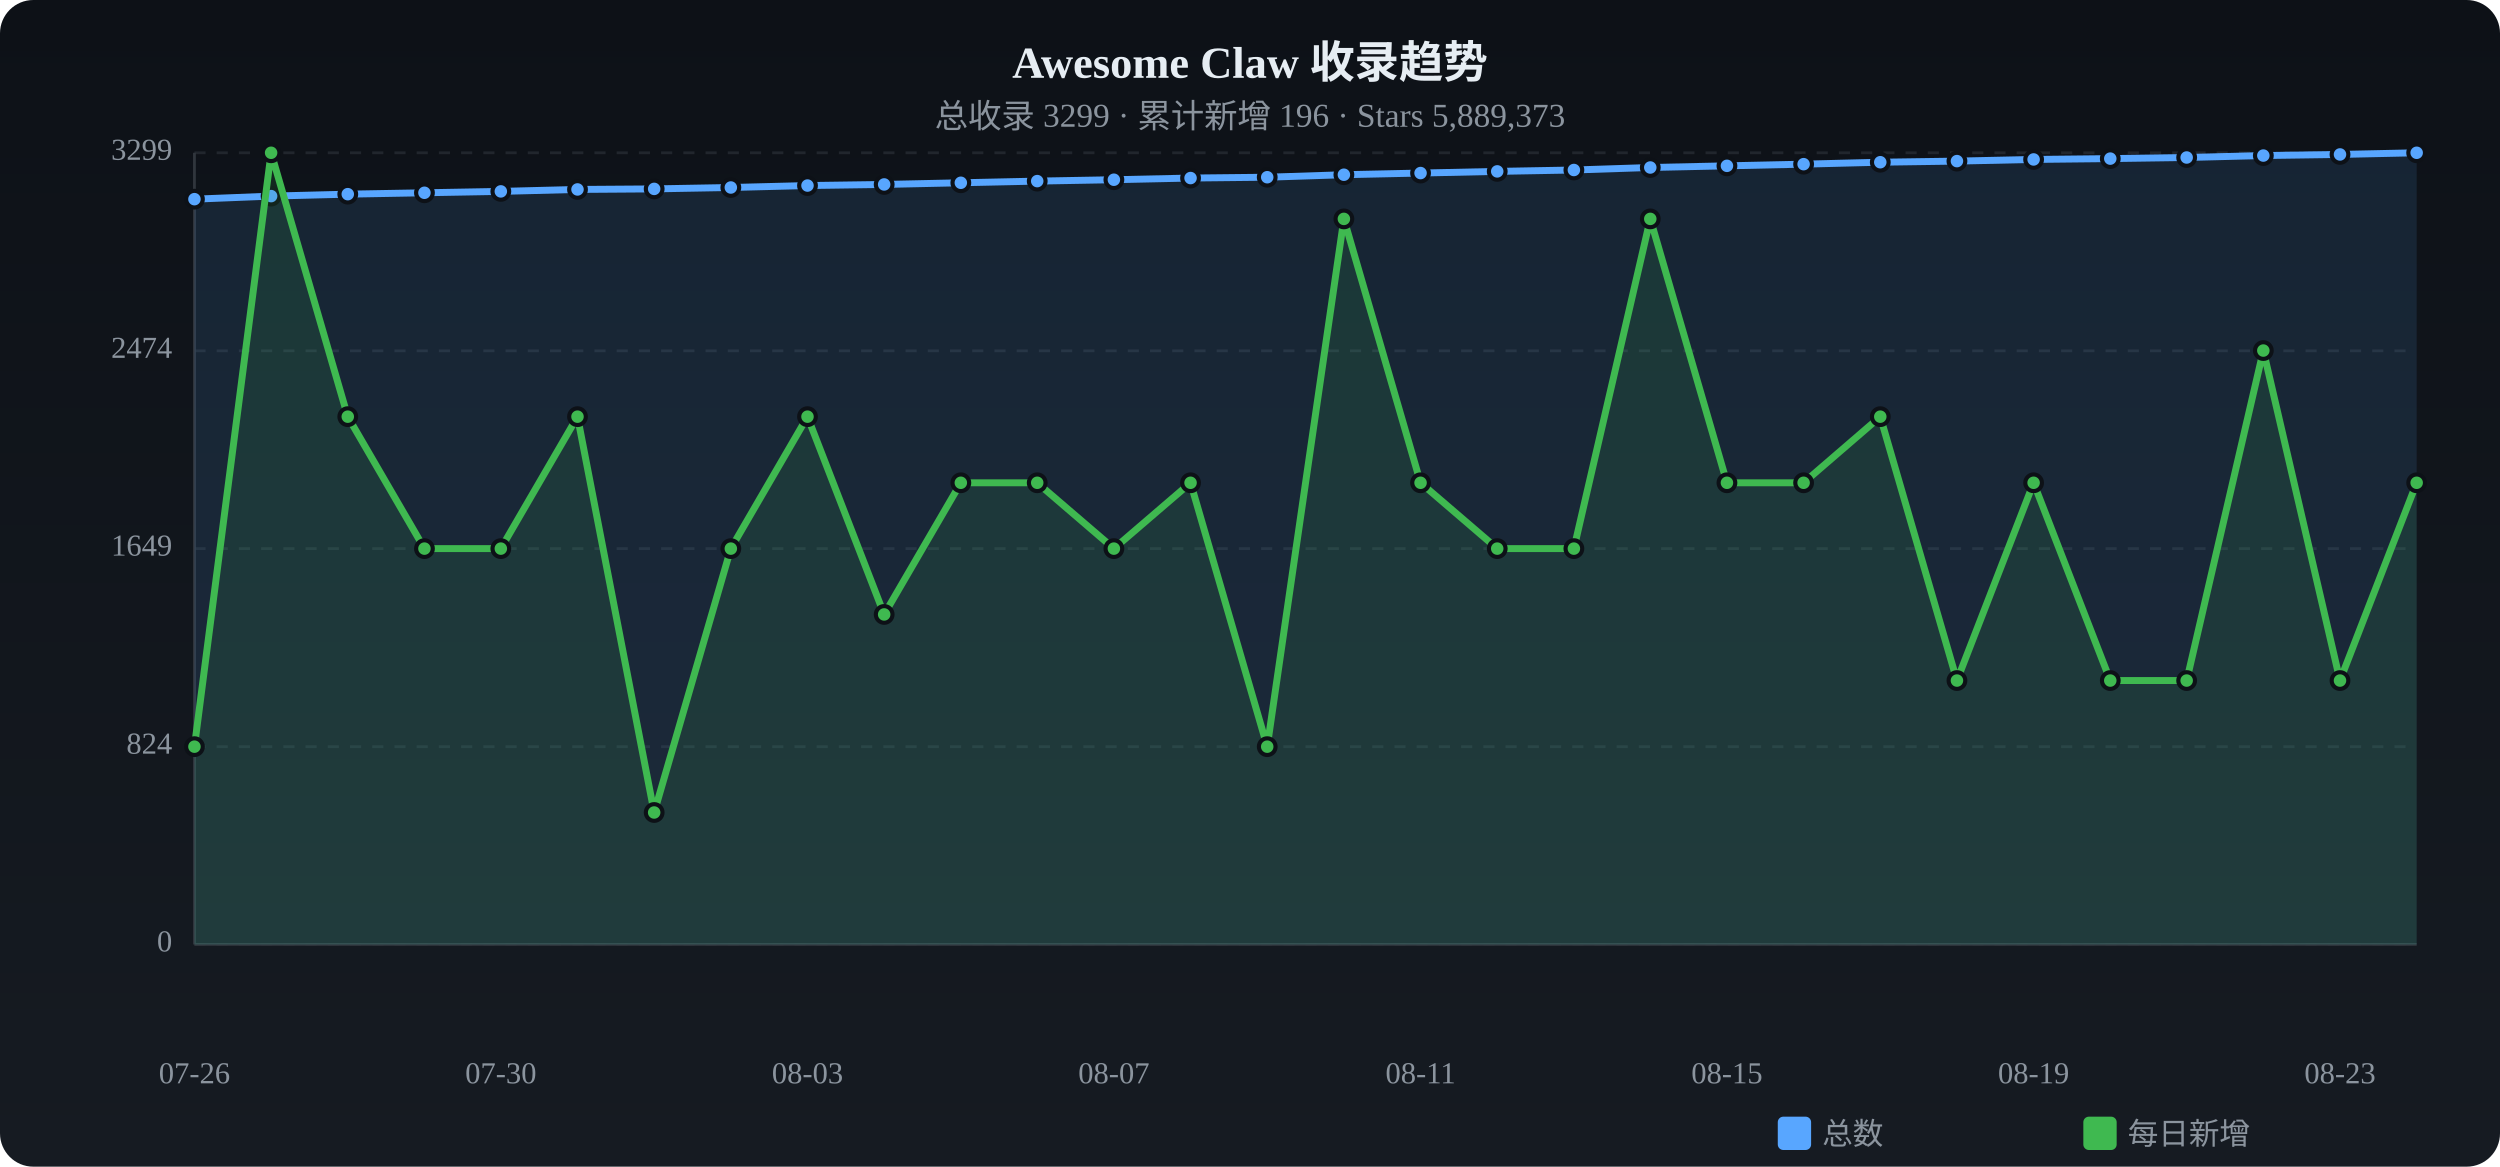
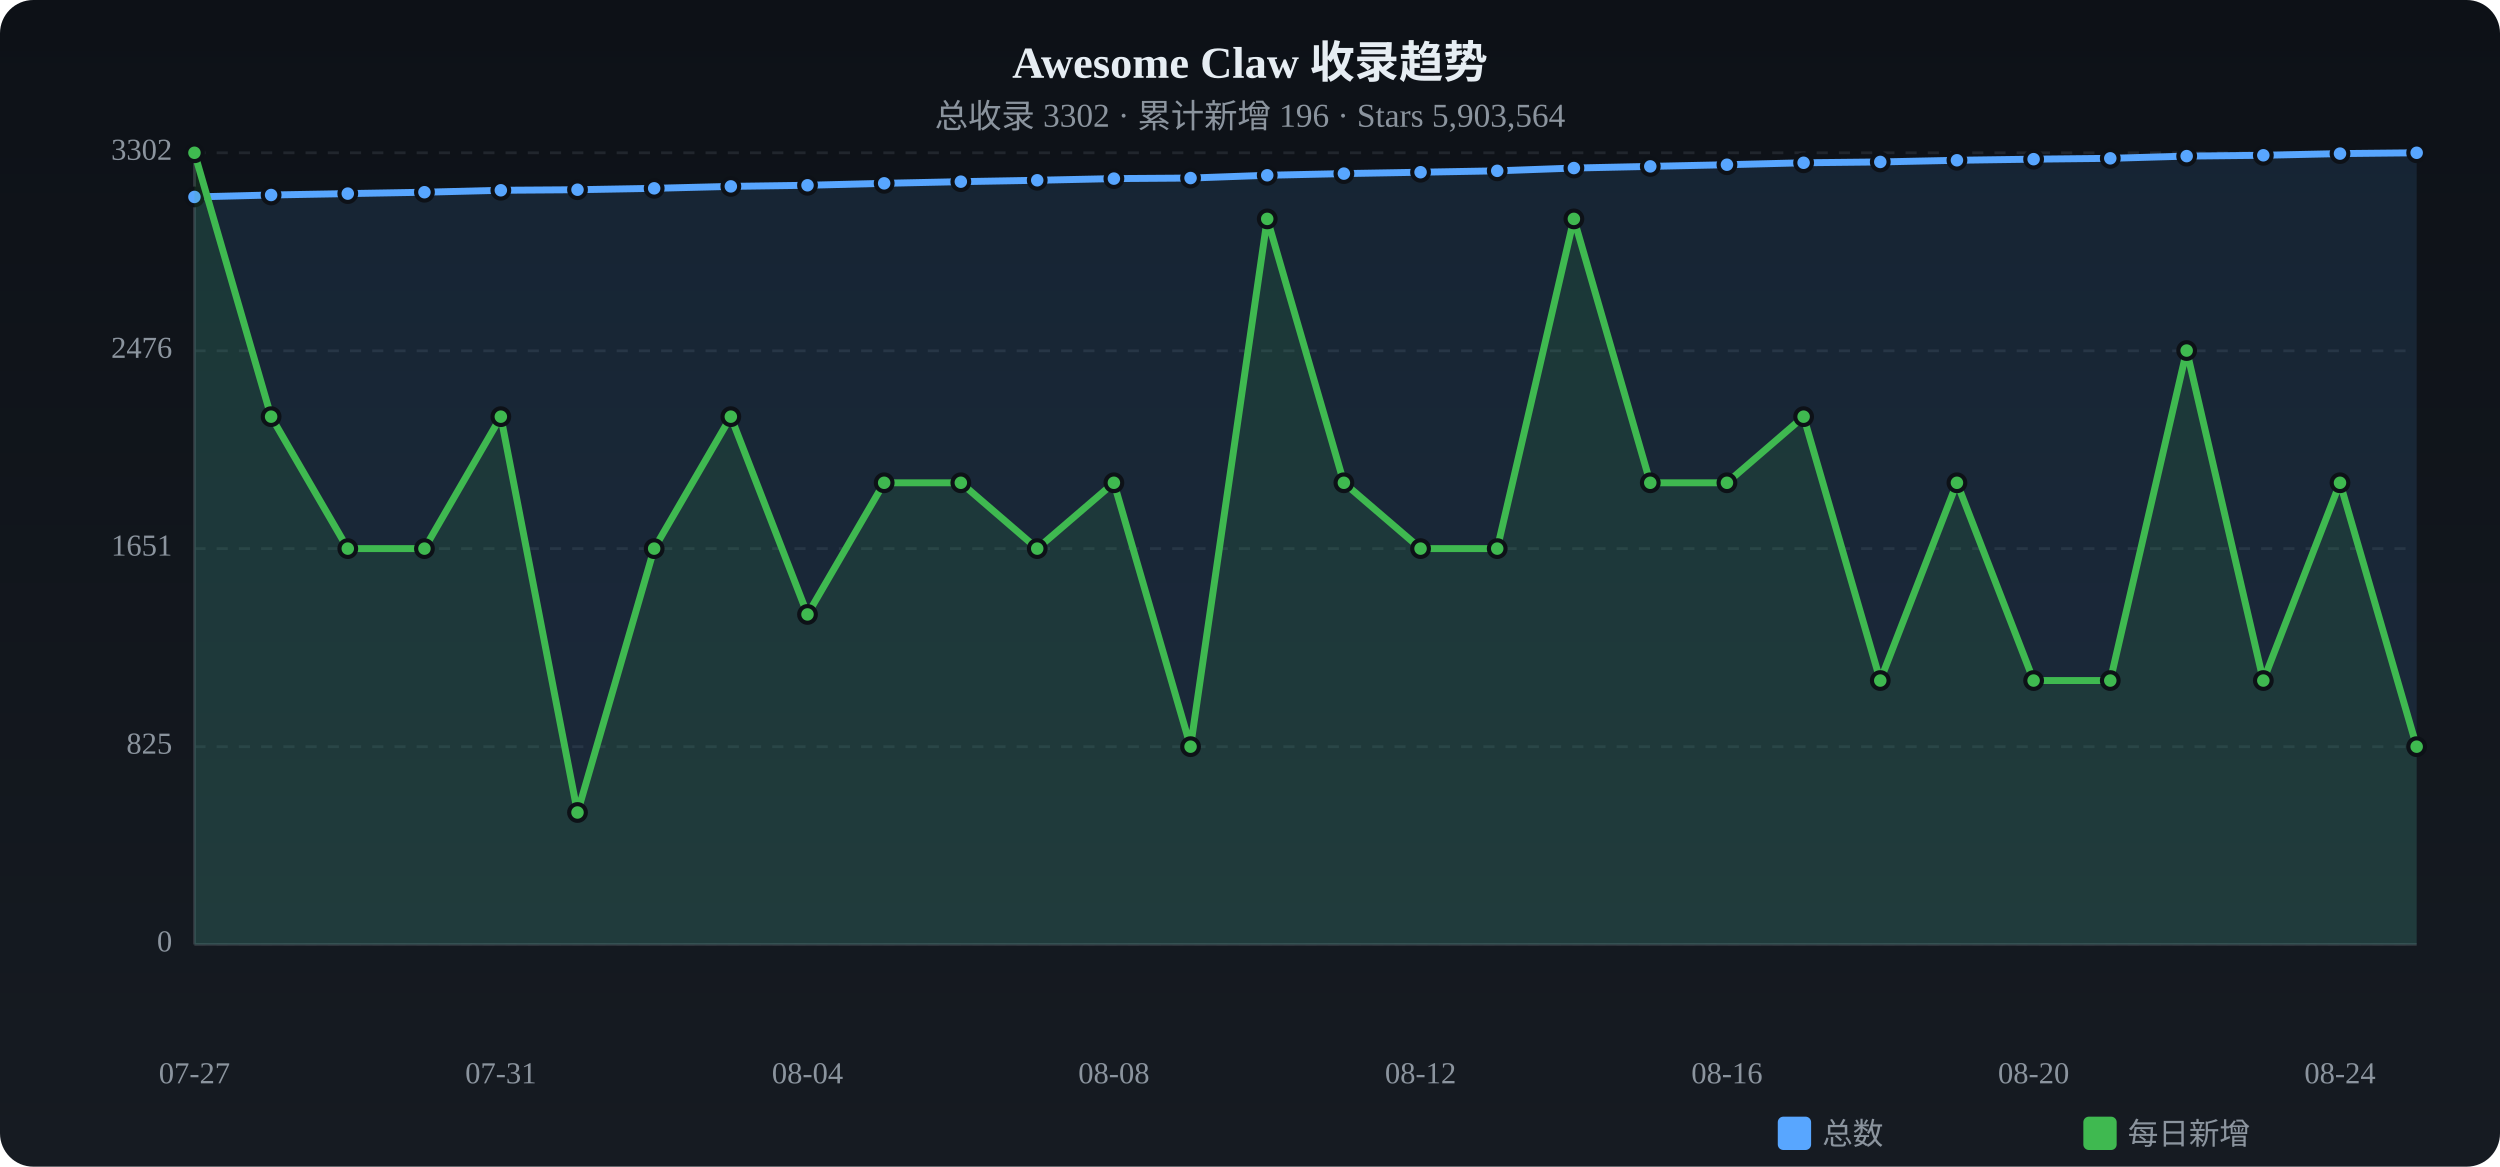
<svg xmlns="http://www.w3.org/2000/svg" viewBox="0 0 900 420" width="900" height="420">
  <defs>
    <linearGradient id="tbg" x1="0%" y1="0%" x2="0%" y2="100%">
      <stop offset="0%" stop-color="#0d1117" />
      <stop offset="100%" stop-color="#161b22" />
    </linearGradient>
  </defs>
  <rect width="900" height="420" rx="12" fill="url(#tbg)" />
  <text x="450.0" y="28" text-anchor="middle" fill="#e6edf3" font-size="16" font-weight="bold">Awesome Claw 收录趋势</text>
-   <text x="450.0" y="46" text-anchor="middle" fill="#8b949e" font-size="12">总收录 3299 · 累计新增 196 · Stars 5,889,373</text>
+   <text x="450.0" y="46" text-anchor="middle" fill="#8b949e" font-size="12">总收录 3302 · 累计新增 196 · Stars 5,903,564</text>
  <text x="62" y="340.0" text-anchor="end" fill="#8b949e" font-size="11" dominant-baseline="middle">0</text>
  <line x1="70" y1="340.0" x2="870" y2="340.0" stroke="#21262d" stroke-dasharray="4 4" />
-   <text x="62" y="268.8" text-anchor="end" fill="#8b949e" font-size="11" dominant-baseline="middle">824</text>
+   <text x="62" y="268.8" text-anchor="end" fill="#8b949e" font-size="11" dominant-baseline="middle">825</text>
  <line x1="70" y1="268.8" x2="870" y2="268.8" stroke="#21262d" stroke-dasharray="4 4" />
-   <text x="62" y="197.5" text-anchor="end" fill="#8b949e" font-size="11" dominant-baseline="middle">1649</text>
+   <text x="62" y="197.5" text-anchor="end" fill="#8b949e" font-size="11" dominant-baseline="middle">1651</text>
  <line x1="70" y1="197.5" x2="870" y2="197.5" stroke="#21262d" stroke-dasharray="4 4" />
-   <text x="62" y="126.3" text-anchor="end" fill="#8b949e" font-size="11" dominant-baseline="middle">2474</text>
+   <text x="62" y="126.3" text-anchor="end" fill="#8b949e" font-size="11" dominant-baseline="middle">2476</text>
  <line x1="70" y1="126.3" x2="870" y2="126.3" stroke="#21262d" stroke-dasharray="4 4" />
-   <text x="62" y="55.0" text-anchor="end" fill="#8b949e" font-size="11" dominant-baseline="middle">3299</text>
+   <text x="62" y="55.0" text-anchor="end" fill="#8b949e" font-size="11" dominant-baseline="middle">3302</text>
  <line x1="70" y1="55.0" x2="870" y2="55.0" stroke="#21262d" stroke-dasharray="4 4" />
  <line x1="70" y1="55" x2="70" y2="340" stroke="#30363d" />
  <line x1="70" y1="340" x2="870" y2="340" stroke="#30363d" />
-   <path d="M70.0,71.7 L97.6,70.6 L125.2,69.9 L152.8,69.4 L180.3,68.9 L207.9,68.2 L235.5,68.0 L263.1,67.5 L290.7,66.8 L318.3,66.4 L345.9,65.8 L373.4,65.2 L401.0,64.7 L428.6,64.1 L456.2,63.8 L483.8,62.9 L511.4,62.3 L539.0,61.7 L566.6,61.2 L594.1,60.3 L621.7,59.7 L649.3,59.1 L676.9,58.4 L704.5,58.0 L732.1,57.4 L759.7,57.1 L787.2,56.7 L814.8,56.0 L842.4,55.6 L870.0,55.0 L870.0,340 L70.0,340 Z" fill="#58a6ff" opacity="0.12" />
-   <polyline points="70.0,71.7 97.6,70.6 125.2,69.9 152.8,69.4 180.3,68.9 207.9,68.2 235.5,68.0 263.1,67.5 290.7,66.8 318.3,66.4 345.9,65.8 373.4,65.2 401.0,64.7 428.6,64.1 456.2,63.8 483.8,62.9 511.4,62.3 539.0,61.7 566.6,61.2 594.1,60.3 621.7,59.7 649.3,59.1 676.9,58.4 704.5,58.0 732.1,57.4 759.7,57.1 787.2,56.7 814.8,56.0 842.4,55.6 870.0,55.0" fill="none" stroke="#58a6ff" stroke-width="2.5" stroke-linecap="round" stroke-linejoin="round" />
-   <circle cx="70.0" cy="71.7" r="3" fill="#58a6ff" stroke="#0d1117" stroke-width="1.5" />
-   <circle cx="97.6" cy="70.6" r="3" fill="#58a6ff" stroke="#0d1117" stroke-width="1.5" />
-   <circle cx="125.2" cy="69.9" r="3" fill="#58a6ff" stroke="#0d1117" stroke-width="1.5" />
-   <circle cx="152.8" cy="69.4" r="3" fill="#58a6ff" stroke="#0d1117" stroke-width="1.5" />
-   <circle cx="180.3" cy="68.9" r="3" fill="#58a6ff" stroke="#0d1117" stroke-width="1.5" />
-   <circle cx="207.9" cy="68.2" r="3" fill="#58a6ff" stroke="#0d1117" stroke-width="1.5" />
-   <circle cx="235.5" cy="68.0" r="3" fill="#58a6ff" stroke="#0d1117" stroke-width="1.5" />
-   <circle cx="263.1" cy="67.5" r="3" fill="#58a6ff" stroke="#0d1117" stroke-width="1.5" />
-   <circle cx="290.7" cy="66.8" r="3" fill="#58a6ff" stroke="#0d1117" stroke-width="1.5" />
-   <circle cx="318.3" cy="66.4" r="3" fill="#58a6ff" stroke="#0d1117" stroke-width="1.5" />
-   <circle cx="345.9" cy="65.8" r="3" fill="#58a6ff" stroke="#0d1117" stroke-width="1.5" />
-   <circle cx="373.4" cy="65.2" r="3" fill="#58a6ff" stroke="#0d1117" stroke-width="1.5" />
-   <circle cx="401.0" cy="64.7" r="3" fill="#58a6ff" stroke="#0d1117" stroke-width="1.5" />
+   <path d="M70.0,70.9 L97.6,70.2 L125.2,69.7 L152.8,69.2 L180.3,68.5 L207.9,68.3 L235.5,67.8 L263.1,67.1 L290.7,66.7 L318.3,66.0 L345.9,65.4 L373.4,64.9 L401.0,64.3 L428.6,64.1 L456.2,63.1 L483.8,62.5 L511.4,62.0 L539.0,61.5 L566.6,60.5 L594.1,59.9 L621.7,59.3 L649.3,58.6 L676.9,58.3 L704.5,57.7 L732.1,57.3 L759.7,57.0 L787.2,56.2 L814.8,55.9 L842.4,55.3 L870.0,55.0 L870.0,340 L70.0,340 Z" fill="#58a6ff" opacity="0.12" />
+   <polyline points="70.0,70.9 97.6,70.2 125.2,69.7 152.8,69.2 180.3,68.5 207.9,68.3 235.5,67.8 263.1,67.1 290.7,66.7 318.3,66.0 345.9,65.4 373.4,64.9 401.0,64.3 428.6,64.1 456.2,63.1 483.8,62.5 511.4,62.0 539.0,61.5 566.6,60.5 594.1,59.9 621.7,59.3 649.3,58.6 676.9,58.3 704.5,57.7 732.1,57.3 759.7,57.0 787.2,56.2 814.8,55.9 842.4,55.3 870.0,55.0" fill="none" stroke="#58a6ff" stroke-width="2.5" stroke-linecap="round" stroke-linejoin="round" />
+   <circle cx="70.0" cy="70.9" r="3" fill="#58a6ff" stroke="#0d1117" stroke-width="1.5" />
+   <circle cx="97.6" cy="70.2" r="3" fill="#58a6ff" stroke="#0d1117" stroke-width="1.5" />
+   <circle cx="125.2" cy="69.7" r="3" fill="#58a6ff" stroke="#0d1117" stroke-width="1.5" />
+   <circle cx="152.8" cy="69.2" r="3" fill="#58a6ff" stroke="#0d1117" stroke-width="1.5" />
+   <circle cx="180.3" cy="68.5" r="3" fill="#58a6ff" stroke="#0d1117" stroke-width="1.5" />
+   <circle cx="207.9" cy="68.3" r="3" fill="#58a6ff" stroke="#0d1117" stroke-width="1.5" />
+   <circle cx="235.5" cy="67.8" r="3" fill="#58a6ff" stroke="#0d1117" stroke-width="1.5" />
+   <circle cx="263.1" cy="67.1" r="3" fill="#58a6ff" stroke="#0d1117" stroke-width="1.5" />
+   <circle cx="290.7" cy="66.7" r="3" fill="#58a6ff" stroke="#0d1117" stroke-width="1.5" />
+   <circle cx="318.3" cy="66.0" r="3" fill="#58a6ff" stroke="#0d1117" stroke-width="1.5" />
+   <circle cx="345.9" cy="65.4" r="3" fill="#58a6ff" stroke="#0d1117" stroke-width="1.5" />
+   <circle cx="373.4" cy="64.9" r="3" fill="#58a6ff" stroke="#0d1117" stroke-width="1.5" />
+   <circle cx="401.0" cy="64.3" r="3" fill="#58a6ff" stroke="#0d1117" stroke-width="1.5" />
  <circle cx="428.6" cy="64.1" r="3" fill="#58a6ff" stroke="#0d1117" stroke-width="1.5" />
-   <circle cx="456.2" cy="63.8" r="3" fill="#58a6ff" stroke="#0d1117" stroke-width="1.5" />
-   <circle cx="483.8" cy="62.9" r="3" fill="#58a6ff" stroke="#0d1117" stroke-width="1.5" />
-   <circle cx="511.4" cy="62.3" r="3" fill="#58a6ff" stroke="#0d1117" stroke-width="1.5" />
-   <circle cx="539.0" cy="61.7" r="3" fill="#58a6ff" stroke="#0d1117" stroke-width="1.5" />
-   <circle cx="566.6" cy="61.2" r="3" fill="#58a6ff" stroke="#0d1117" stroke-width="1.5" />
-   <circle cx="594.1" cy="60.3" r="3" fill="#58a6ff" stroke="#0d1117" stroke-width="1.5" />
-   <circle cx="621.7" cy="59.7" r="3" fill="#58a6ff" stroke="#0d1117" stroke-width="1.5" />
-   <circle cx="649.3" cy="59.1" r="3" fill="#58a6ff" stroke="#0d1117" stroke-width="1.5" />
-   <circle cx="676.9" cy="58.4" r="3" fill="#58a6ff" stroke="#0d1117" stroke-width="1.5" />
-   <circle cx="704.5" cy="58.0" r="3" fill="#58a6ff" stroke="#0d1117" stroke-width="1.5" />
-   <circle cx="732.1" cy="57.4" r="3" fill="#58a6ff" stroke="#0d1117" stroke-width="1.5" />
-   <circle cx="759.7" cy="57.1" r="3" fill="#58a6ff" stroke="#0d1117" stroke-width="1.5" />
-   <circle cx="787.2" cy="56.7" r="3" fill="#58a6ff" stroke="#0d1117" stroke-width="1.5" />
-   <circle cx="814.8" cy="56.0" r="3" fill="#58a6ff" stroke="#0d1117" stroke-width="1.5" />
-   <circle cx="842.4" cy="55.6" r="3" fill="#58a6ff" stroke="#0d1117" stroke-width="1.5" />
+   <circle cx="456.2" cy="63.1" r="3" fill="#58a6ff" stroke="#0d1117" stroke-width="1.5" />
+   <circle cx="483.8" cy="62.5" r="3" fill="#58a6ff" stroke="#0d1117" stroke-width="1.5" />
+   <circle cx="511.4" cy="62.0" r="3" fill="#58a6ff" stroke="#0d1117" stroke-width="1.5" />
+   <circle cx="539.0" cy="61.5" r="3" fill="#58a6ff" stroke="#0d1117" stroke-width="1.5" />
+   <circle cx="566.6" cy="60.5" r="3" fill="#58a6ff" stroke="#0d1117" stroke-width="1.5" />
+   <circle cx="594.1" cy="59.9" r="3" fill="#58a6ff" stroke="#0d1117" stroke-width="1.5" />
+   <circle cx="621.7" cy="59.3" r="3" fill="#58a6ff" stroke="#0d1117" stroke-width="1.5" />
+   <circle cx="649.3" cy="58.6" r="3" fill="#58a6ff" stroke="#0d1117" stroke-width="1.5" />
+   <circle cx="676.9" cy="58.3" r="3" fill="#58a6ff" stroke="#0d1117" stroke-width="1.5" />
+   <circle cx="704.5" cy="57.7" r="3" fill="#58a6ff" stroke="#0d1117" stroke-width="1.5" />
+   <circle cx="732.1" cy="57.3" r="3" fill="#58a6ff" stroke="#0d1117" stroke-width="1.5" />
+   <circle cx="759.7" cy="57.0" r="3" fill="#58a6ff" stroke="#0d1117" stroke-width="1.5" />
+   <circle cx="787.2" cy="56.2" r="3" fill="#58a6ff" stroke="#0d1117" stroke-width="1.5" />
+   <circle cx="814.8" cy="55.9" r="3" fill="#58a6ff" stroke="#0d1117" stroke-width="1.5" />
+   <circle cx="842.4" cy="55.3" r="3" fill="#58a6ff" stroke="#0d1117" stroke-width="1.5" />
  <circle cx="870.0" cy="55.0" r="3" fill="#58a6ff" stroke="#0d1117" stroke-width="1.5" />
-   <path d="M70.0,268.8 L97.6,55.0 L125.2,150.0 L152.8,197.5 L180.3,197.5 L207.9,150.0 L235.5,292.5 L263.1,197.5 L290.7,150.0 L318.3,221.2 L345.9,173.8 L373.4,173.8 L401.0,197.5 L428.6,173.8 L456.2,268.8 L483.8,78.8 L511.4,173.8 L539.0,197.5 L566.6,197.5 L594.1,78.8 L621.7,173.8 L649.3,173.8 L676.9,150.0 L704.5,245.0 L732.1,173.8 L759.7,245.0 L787.2,245.0 L814.8,126.2 L842.4,245.0 L870.0,173.8 L870.0,340 L70.0,340 Z" fill="#3fb950" opacity="0.12" />
-   <polyline points="70.0,268.8 97.6,55.0 125.2,150.0 152.8,197.5 180.3,197.5 207.9,150.0 235.5,292.5 263.1,197.5 290.7,150.0 318.3,221.2 345.9,173.8 373.4,173.8 401.0,197.5 428.6,173.8 456.2,268.8 483.8,78.8 511.4,173.8 539.0,197.5 566.6,197.5 594.1,78.8 621.7,173.8 649.3,173.8 676.9,150.0 704.5,245.0 732.1,173.8 759.7,245.0 787.2,245.0 814.8,126.2 842.4,245.0 870.0,173.8" fill="none" stroke="#3fb950" stroke-width="2.5" stroke-linecap="round" stroke-linejoin="round" />
-   <circle cx="70.0" cy="268.8" r="3" fill="#3fb950" stroke="#0d1117" stroke-width="1.5" />
-   <circle cx="97.6" cy="55.0" r="3" fill="#3fb950" stroke="#0d1117" stroke-width="1.5" />
-   <circle cx="125.2" cy="150.0" r="3" fill="#3fb950" stroke="#0d1117" stroke-width="1.5" />
+   <path d="M70.0,55.0 L97.6,150.0 L125.2,197.5 L152.8,197.5 L180.3,150.0 L207.9,292.5 L235.5,197.5 L263.1,150.0 L290.7,221.2 L318.3,173.8 L345.9,173.8 L373.4,197.5 L401.0,173.8 L428.6,268.8 L456.2,78.8 L483.8,173.8 L511.4,197.5 L539.0,197.5 L566.6,78.8 L594.1,173.8 L621.7,173.8 L649.3,150.0 L676.9,245.0 L704.5,173.8 L732.1,245.0 L759.7,245.0 L787.2,126.2 L814.8,245.0 L842.4,173.8 L870.0,268.8 L870.0,340 L70.0,340 Z" fill="#3fb950" opacity="0.12" />
+   <polyline points="70.0,55.0 97.6,150.0 125.2,197.5 152.8,197.5 180.3,150.0 207.9,292.5 235.5,197.5 263.1,150.0 290.7,221.2 318.3,173.8 345.9,173.8 373.4,197.5 401.0,173.8 428.6,268.8 456.2,78.8 483.8,173.8 511.4,197.5 539.0,197.5 566.6,78.8 594.1,173.8 621.7,173.8 649.3,150.0 676.9,245.0 704.5,173.8 732.1,245.0 759.7,245.0 787.2,126.2 814.8,245.0 842.4,173.8 870.0,268.8" fill="none" stroke="#3fb950" stroke-width="2.5" stroke-linecap="round" stroke-linejoin="round" />
+   <circle cx="70.0" cy="55.0" r="3" fill="#3fb950" stroke="#0d1117" stroke-width="1.5" />
+   <circle cx="97.6" cy="150.0" r="3" fill="#3fb950" stroke="#0d1117" stroke-width="1.5" />
+   <circle cx="125.2" cy="197.5" r="3" fill="#3fb950" stroke="#0d1117" stroke-width="1.5" />
  <circle cx="152.8" cy="197.5" r="3" fill="#3fb950" stroke="#0d1117" stroke-width="1.5" />
-   <circle cx="180.3" cy="197.5" r="3" fill="#3fb950" stroke="#0d1117" stroke-width="1.5" />
-   <circle cx="207.9" cy="150.0" r="3" fill="#3fb950" stroke="#0d1117" stroke-width="1.5" />
-   <circle cx="235.5" cy="292.5" r="3" fill="#3fb950" stroke="#0d1117" stroke-width="1.5" />
-   <circle cx="263.1" cy="197.5" r="3" fill="#3fb950" stroke="#0d1117" stroke-width="1.5" />
-   <circle cx="290.7" cy="150.0" r="3" fill="#3fb950" stroke="#0d1117" stroke-width="1.5" />
-   <circle cx="318.3" cy="221.2" r="3" fill="#3fb950" stroke="#0d1117" stroke-width="1.5" />
+   <circle cx="180.3" cy="150.0" r="3" fill="#3fb950" stroke="#0d1117" stroke-width="1.5" />
+   <circle cx="207.9" cy="292.5" r="3" fill="#3fb950" stroke="#0d1117" stroke-width="1.5" />
+   <circle cx="235.5" cy="197.5" r="3" fill="#3fb950" stroke="#0d1117" stroke-width="1.5" />
+   <circle cx="263.1" cy="150.0" r="3" fill="#3fb950" stroke="#0d1117" stroke-width="1.5" />
+   <circle cx="290.7" cy="221.2" r="3" fill="#3fb950" stroke="#0d1117" stroke-width="1.5" />
+   <circle cx="318.3" cy="173.8" r="3" fill="#3fb950" stroke="#0d1117" stroke-width="1.5" />
  <circle cx="345.9" cy="173.8" r="3" fill="#3fb950" stroke="#0d1117" stroke-width="1.5" />
-   <circle cx="373.4" cy="173.8" r="3" fill="#3fb950" stroke="#0d1117" stroke-width="1.5" />
-   <circle cx="401.0" cy="197.5" r="3" fill="#3fb950" stroke="#0d1117" stroke-width="1.5" />
-   <circle cx="428.6" cy="173.8" r="3" fill="#3fb950" stroke="#0d1117" stroke-width="1.5" />
-   <circle cx="456.2" cy="268.8" r="3" fill="#3fb950" stroke="#0d1117" stroke-width="1.5" />
-   <circle cx="483.8" cy="78.8" r="3" fill="#3fb950" stroke="#0d1117" stroke-width="1.5" />
-   <circle cx="511.4" cy="173.8" r="3" fill="#3fb950" stroke="#0d1117" stroke-width="1.5" />
+   <circle cx="373.4" cy="197.5" r="3" fill="#3fb950" stroke="#0d1117" stroke-width="1.5" />
+   <circle cx="401.0" cy="173.8" r="3" fill="#3fb950" stroke="#0d1117" stroke-width="1.5" />
+   <circle cx="428.6" cy="268.8" r="3" fill="#3fb950" stroke="#0d1117" stroke-width="1.5" />
+   <circle cx="456.2" cy="78.8" r="3" fill="#3fb950" stroke="#0d1117" stroke-width="1.5" />
+   <circle cx="483.8" cy="173.8" r="3" fill="#3fb950" stroke="#0d1117" stroke-width="1.5" />
+   <circle cx="511.4" cy="197.5" r="3" fill="#3fb950" stroke="#0d1117" stroke-width="1.5" />
  <circle cx="539.0" cy="197.5" r="3" fill="#3fb950" stroke="#0d1117" stroke-width="1.5" />
-   <circle cx="566.6" cy="197.5" r="3" fill="#3fb950" stroke="#0d1117" stroke-width="1.5" />
-   <circle cx="594.1" cy="78.8" r="3" fill="#3fb950" stroke="#0d1117" stroke-width="1.5" />
+   <circle cx="566.6" cy="78.8" r="3" fill="#3fb950" stroke="#0d1117" stroke-width="1.5" />
+   <circle cx="594.1" cy="173.8" r="3" fill="#3fb950" stroke="#0d1117" stroke-width="1.5" />
  <circle cx="621.7" cy="173.8" r="3" fill="#3fb950" stroke="#0d1117" stroke-width="1.5" />
-   <circle cx="649.3" cy="173.8" r="3" fill="#3fb950" stroke="#0d1117" stroke-width="1.5" />
-   <circle cx="676.9" cy="150.0" r="3" fill="#3fb950" stroke="#0d1117" stroke-width="1.5" />
-   <circle cx="704.5" cy="245.0" r="3" fill="#3fb950" stroke="#0d1117" stroke-width="1.5" />
-   <circle cx="732.1" cy="173.8" r="3" fill="#3fb950" stroke="#0d1117" stroke-width="1.5" />
+   <circle cx="649.3" cy="150.0" r="3" fill="#3fb950" stroke="#0d1117" stroke-width="1.5" />
+   <circle cx="676.9" cy="245.0" r="3" fill="#3fb950" stroke="#0d1117" stroke-width="1.5" />
+   <circle cx="704.5" cy="173.8" r="3" fill="#3fb950" stroke="#0d1117" stroke-width="1.5" />
+   <circle cx="732.1" cy="245.0" r="3" fill="#3fb950" stroke="#0d1117" stroke-width="1.5" />
  <circle cx="759.7" cy="245.0" r="3" fill="#3fb950" stroke="#0d1117" stroke-width="1.5" />
-   <circle cx="787.2" cy="245.0" r="3" fill="#3fb950" stroke="#0d1117" stroke-width="1.5" />
-   <circle cx="814.8" cy="126.2" r="3" fill="#3fb950" stroke="#0d1117" stroke-width="1.5" />
-   <circle cx="842.4" cy="245.0" r="3" fill="#3fb950" stroke="#0d1117" stroke-width="1.5" />
-   <circle cx="870.0" cy="173.8" r="3" fill="#3fb950" stroke="#0d1117" stroke-width="1.5" />
-   <text x="70.0" y="390" text-anchor="middle" fill="#8b949e" font-size="11">07-26</text>
-   <text x="180.3" y="390" text-anchor="middle" fill="#8b949e" font-size="11">07-30</text>
-   <text x="290.7" y="390" text-anchor="middle" fill="#8b949e" font-size="11">08-03</text>
-   <text x="401.0" y="390" text-anchor="middle" fill="#8b949e" font-size="11">08-07</text>
-   <text x="511.4" y="390" text-anchor="middle" fill="#8b949e" font-size="11">08-11</text>
-   <text x="621.7" y="390" text-anchor="middle" fill="#8b949e" font-size="11">08-15</text>
-   <text x="732.1" y="390" text-anchor="middle" fill="#8b949e" font-size="11">08-19</text>
-   <text x="842.4" y="390" text-anchor="middle" fill="#8b949e" font-size="11">08-23</text>
+   <circle cx="787.2" cy="126.2" r="3" fill="#3fb950" stroke="#0d1117" stroke-width="1.5" />
+   <circle cx="814.8" cy="245.0" r="3" fill="#3fb950" stroke="#0d1117" stroke-width="1.5" />
+   <circle cx="842.4" cy="173.8" r="3" fill="#3fb950" stroke="#0d1117" stroke-width="1.5" />
+   <circle cx="870.0" cy="268.8" r="3" fill="#3fb950" stroke="#0d1117" stroke-width="1.5" />
+   <text x="70.0" y="390" text-anchor="middle" fill="#8b949e" font-size="11">07-27</text>
+   <text x="180.3" y="390" text-anchor="middle" fill="#8b949e" font-size="11">07-31</text>
+   <text x="290.7" y="390" text-anchor="middle" fill="#8b949e" font-size="11">08-04</text>
+   <text x="401.0" y="390" text-anchor="middle" fill="#8b949e" font-size="11">08-08</text>
+   <text x="511.4" y="390" text-anchor="middle" fill="#8b949e" font-size="11">08-12</text>
+   <text x="621.7" y="390" text-anchor="middle" fill="#8b949e" font-size="11">08-16</text>
+   <text x="732.1" y="390" text-anchor="middle" fill="#8b949e" font-size="11">08-20</text>
+   <text x="842.4" y="390" text-anchor="middle" fill="#8b949e" font-size="11">08-24</text>
  <rect x="640" y="402" width="12" height="12" rx="2" fill="#58a6ff" />
  <text x="656" y="412" fill="#8b949e" font-size="11">总数</text>
  <rect x="750" y="402" width="12" height="12" rx="2" fill="#3fb950" />
  <text x="766" y="412" fill="#8b949e" font-size="11">每日新增</text>
</svg>
